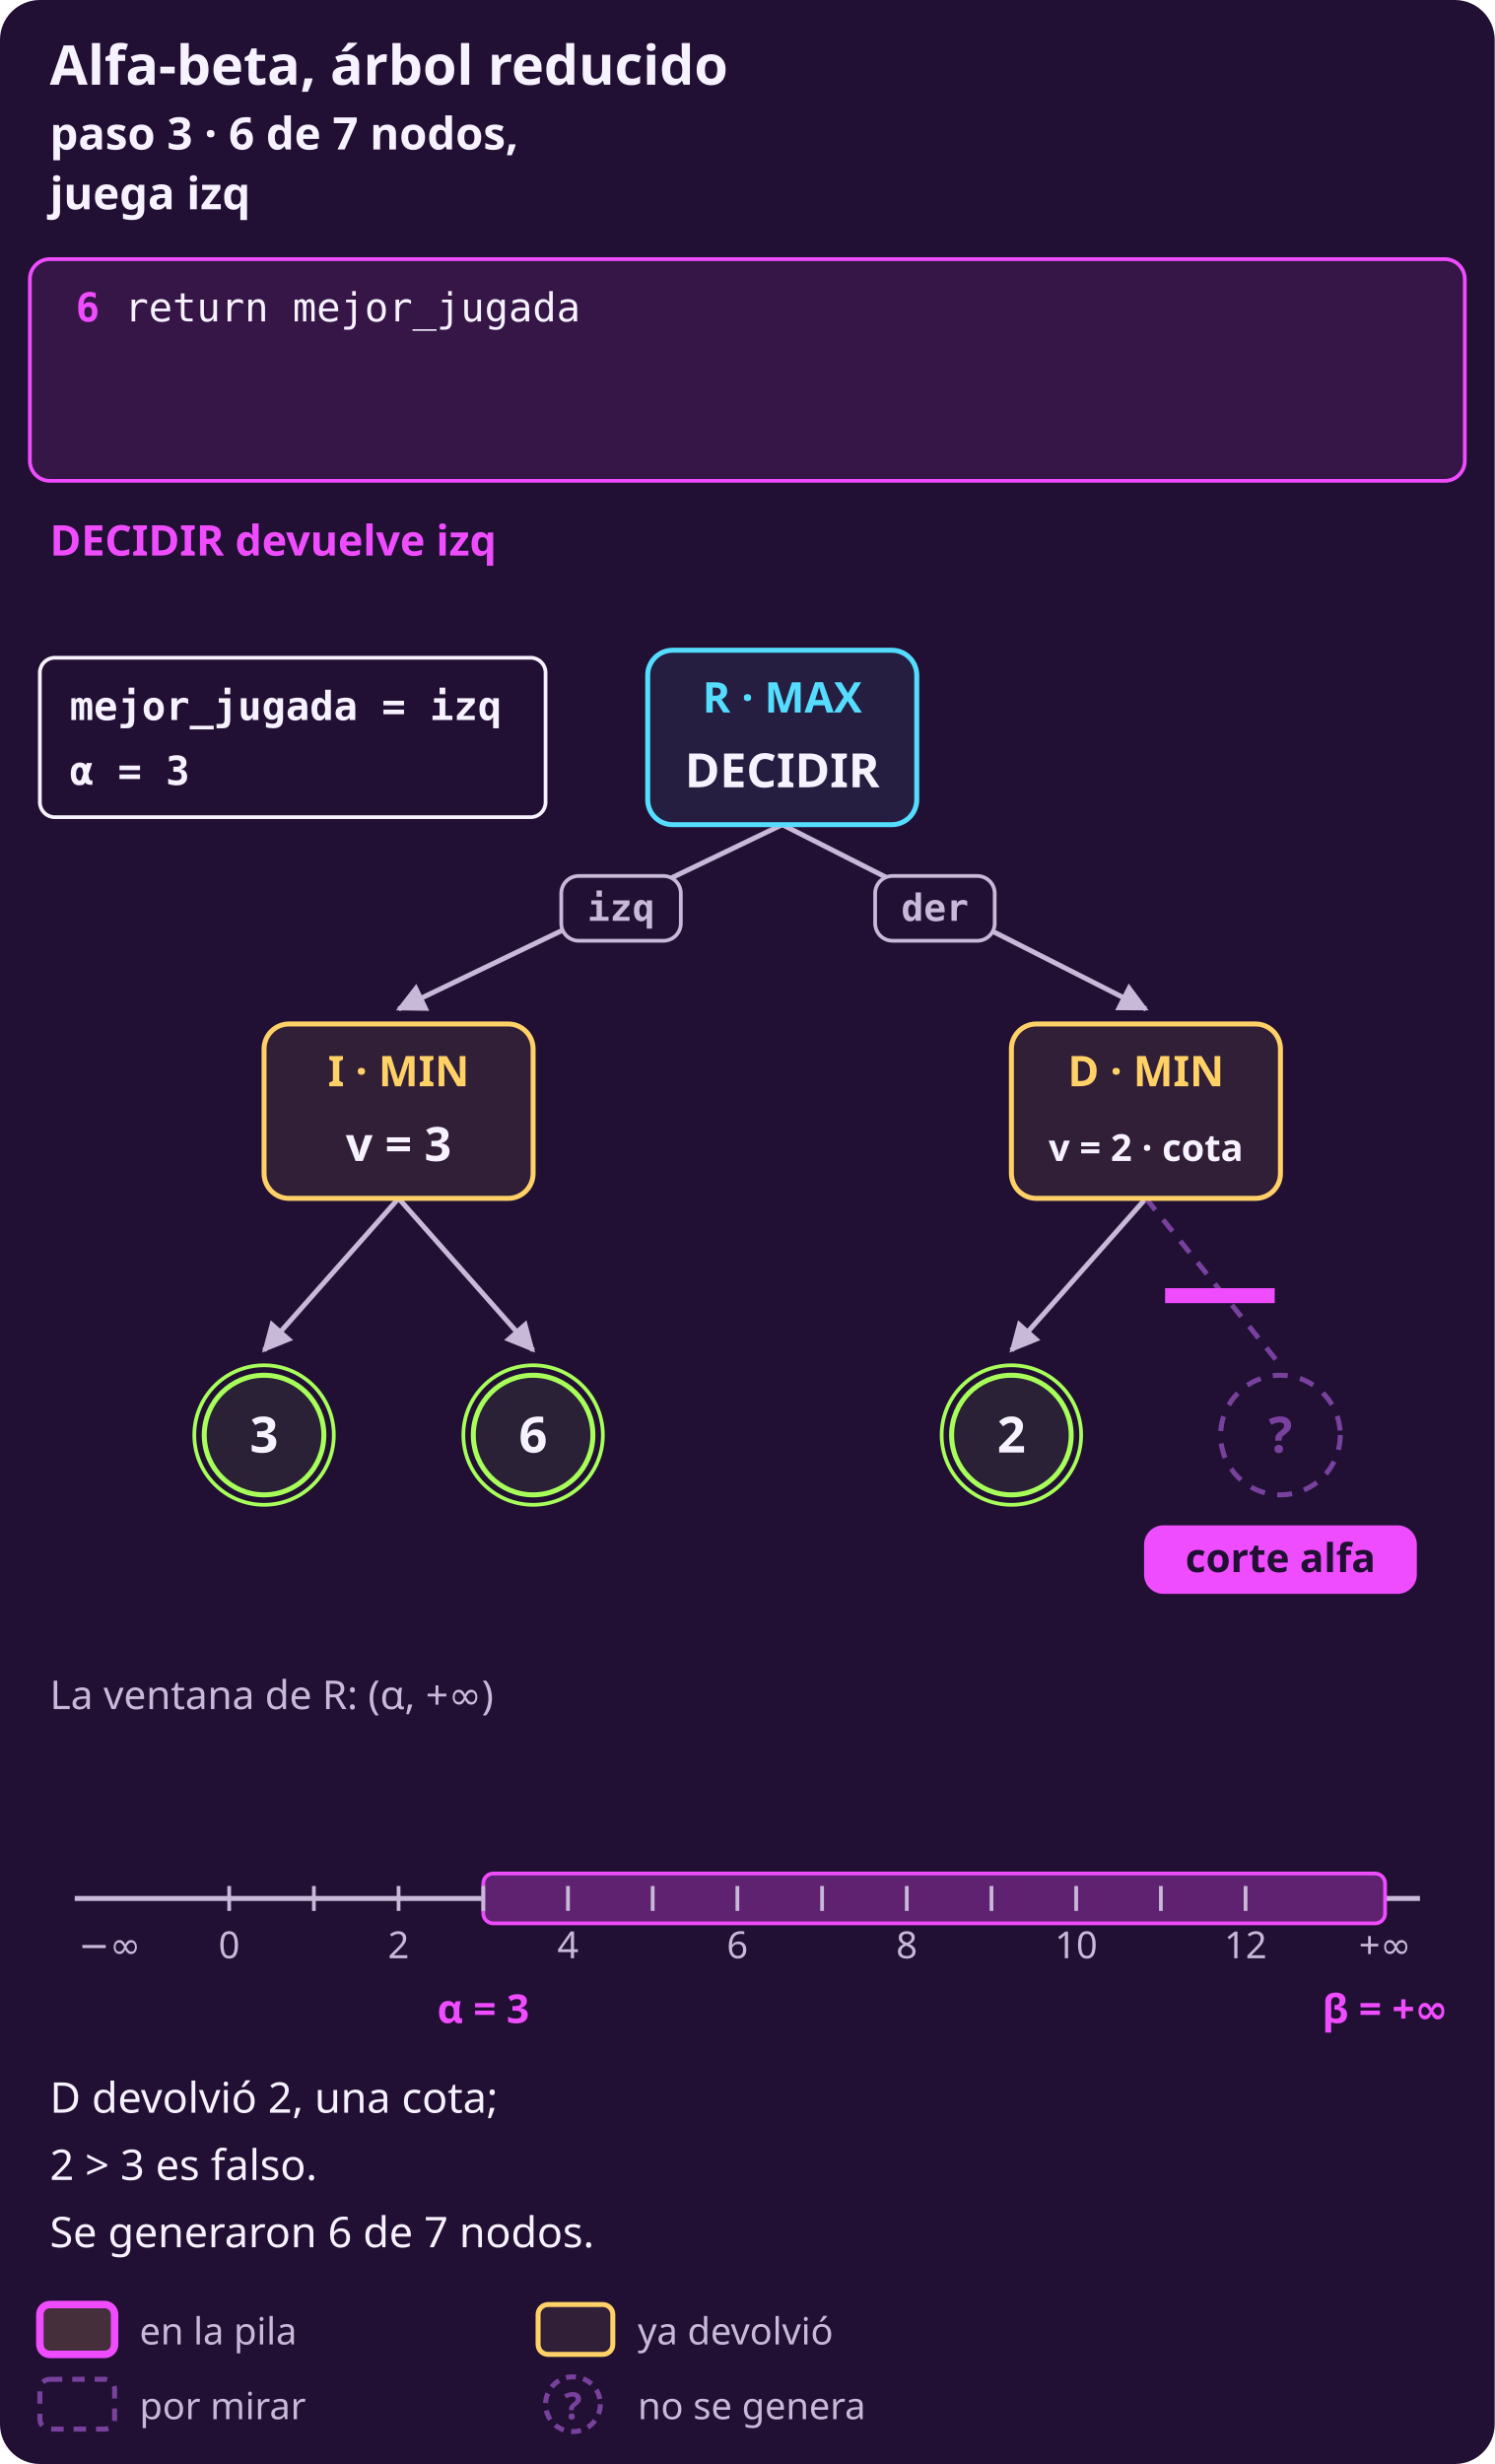
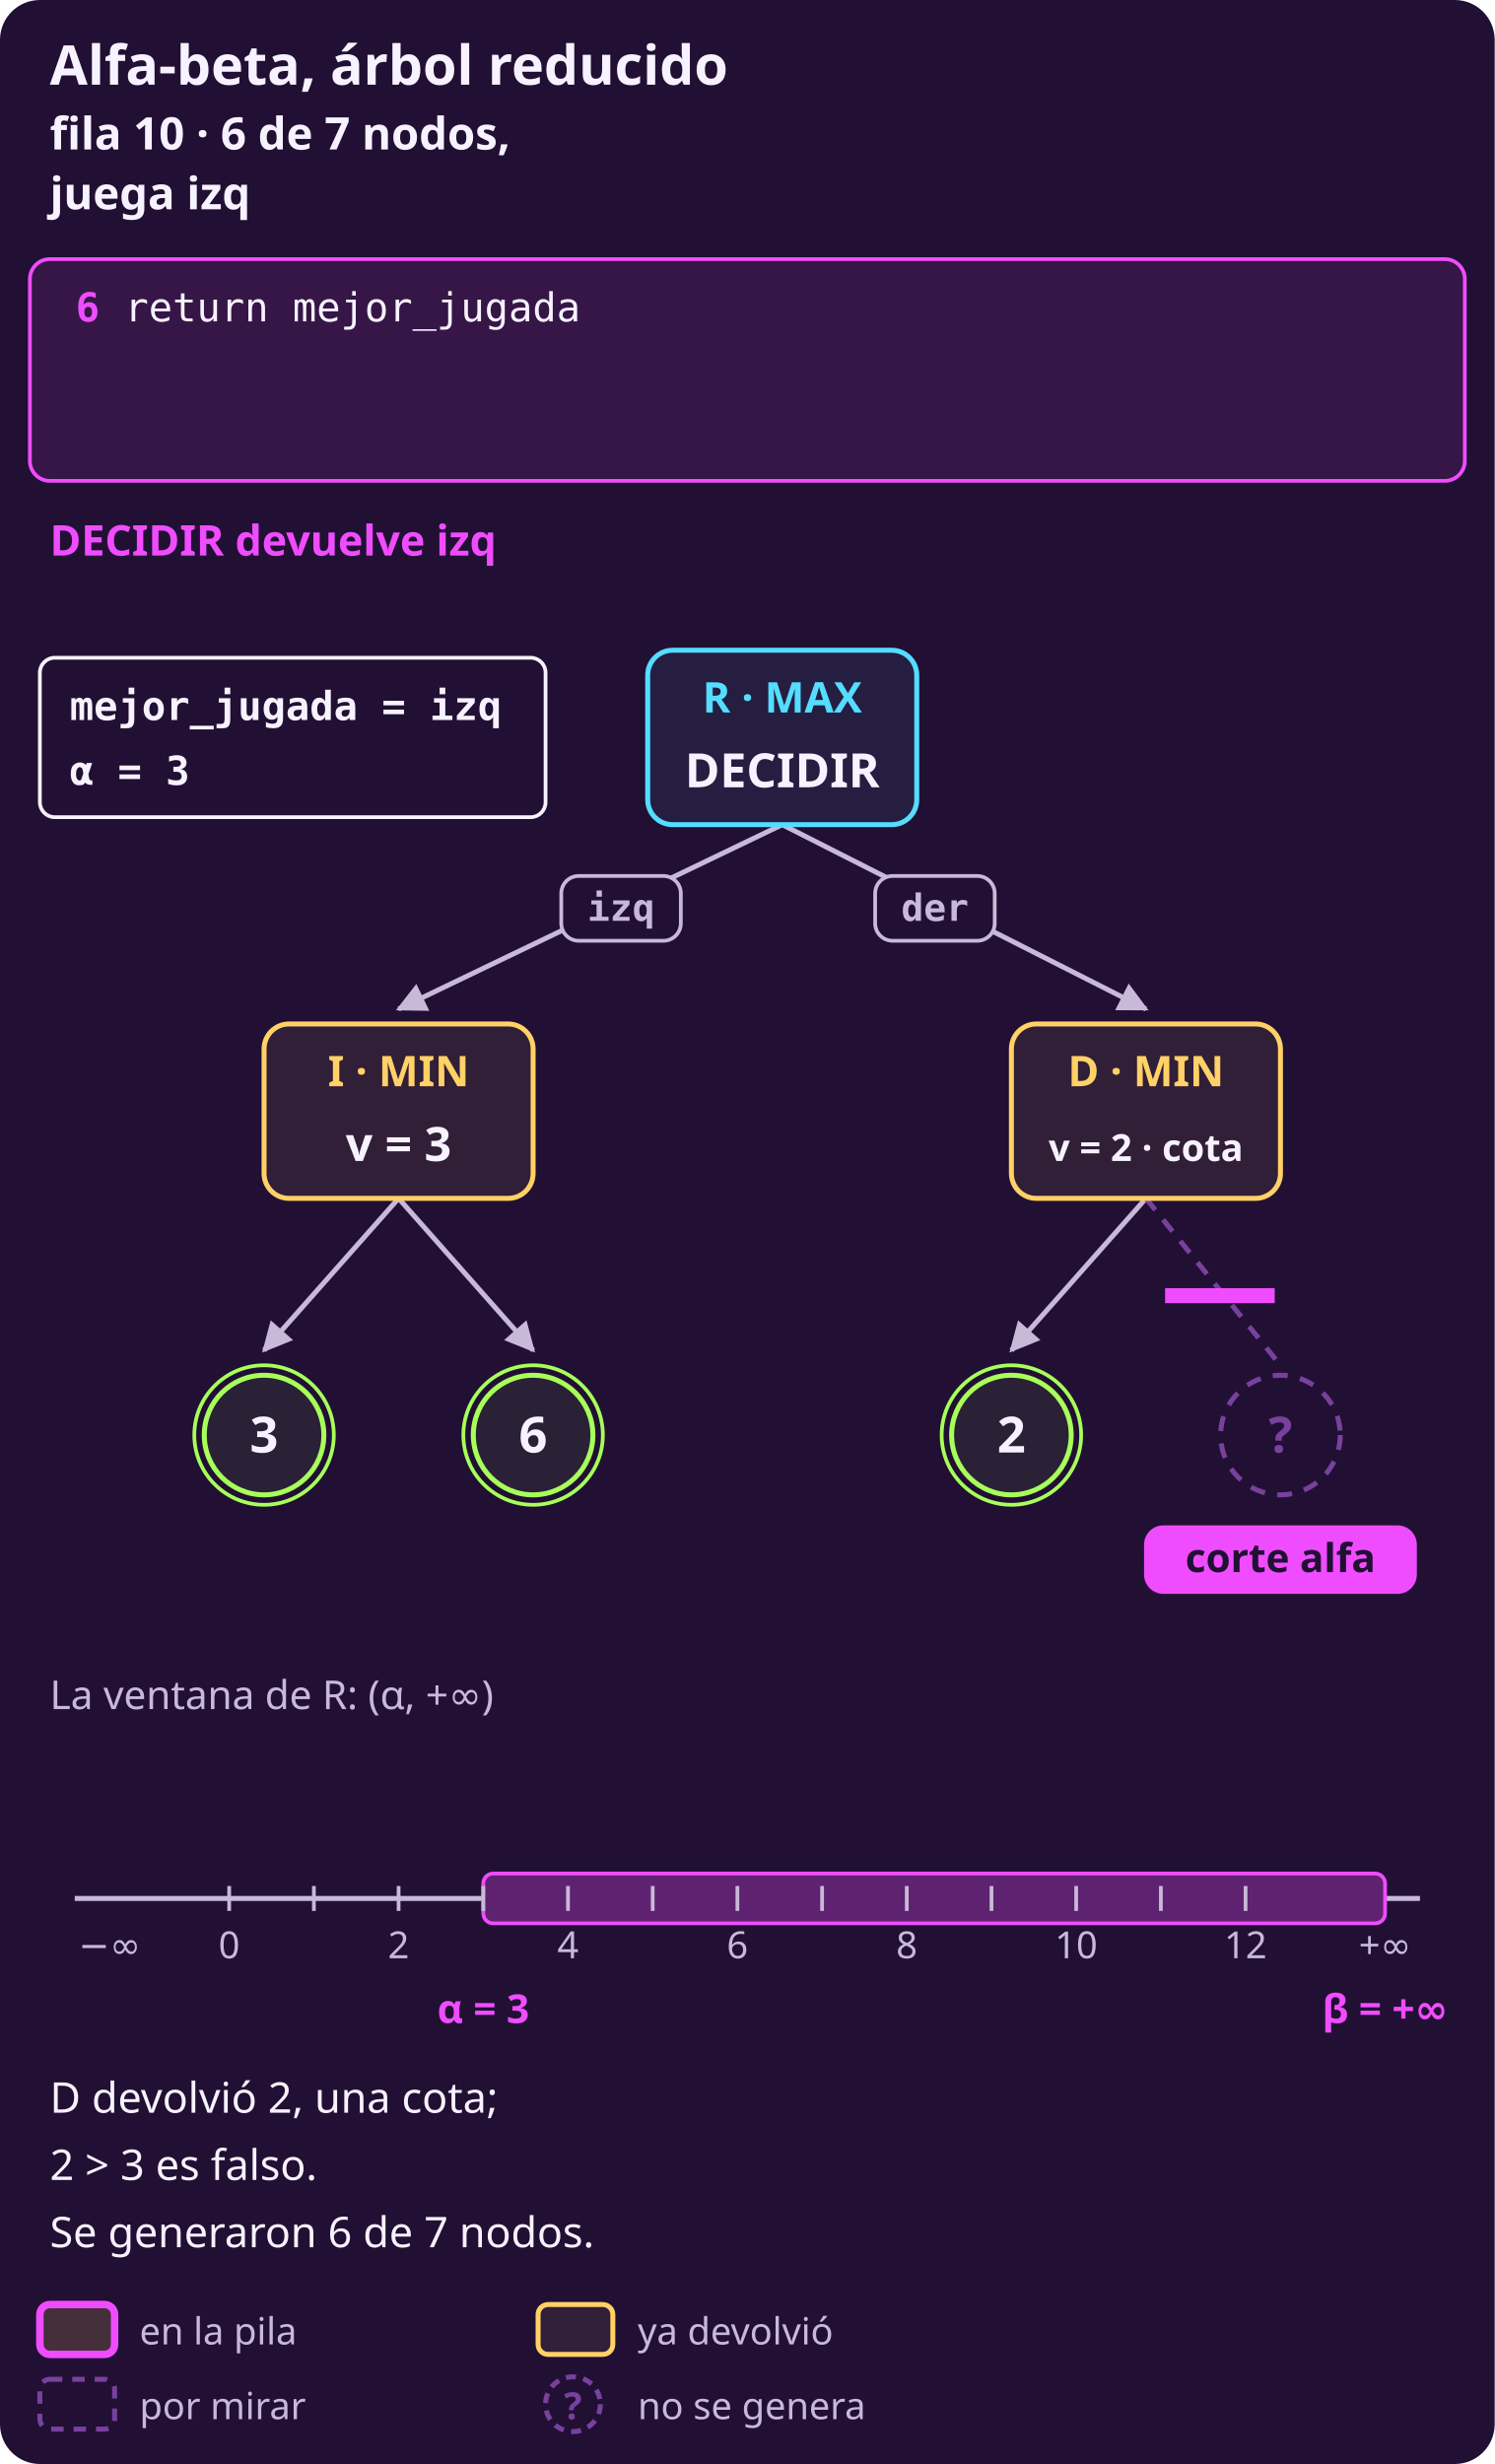
- <svg xmlns="http://www.w3.org/2000/svg" width="600" height="989" viewBox="0 0 600 989" role="img" aria-label="DECIDIR-ALFA-BETA sobre el árbol reducido, paso 3: el final (fila 10). Arriba, la banda del pseudocódigo: línea 6: return mejor_jugada. Decidir devuelve izq. Recuadro: mejor_jugada = izq · α = 3. En el árbol: I ya devolvió v = 3; D ya devolvió v = 2 (una cota); la hoja 12 no se genera. Abajo, la recta numérica: la ventana de R, (3, +∞). D devolvió 2, una cota; 2 &gt; 3 es falso. Se generaron 6 de 7 nodos.">
+ <svg xmlns="http://www.w3.org/2000/svg" width="600" height="989" viewBox="0 0 600 989" role="img" aria-label="DECIDIR-ALFA-BETA sobre el árbol reducido: el final (fila 10). Arriba, la banda del pseudocódigo: línea 6: return mejor_jugada. Decidir devuelve izq. Recuadro: mejor_jugada = izq · α = 3. En el árbol: I ya devolvió v = 3; D ya devolvió v = 2 (una cota); la hoja 12 no se genera. Abajo, la recta numérica: la ventana de R, (3, +∞). D devolvió 2, una cota; 2 &gt; 3 es falso. Se generaron 6 de 7 nodos.">
  <rect x="0" y="0" width="600" height="989" rx="16" fill="#211033" />
  <defs>
    <marker id="p" viewBox="0 0 10 10" refX="9" refY="5" markerWidth="6" markerHeight="6" orient="auto-start-reverse">
      <path d="M 0 0 L 10 5 L 0 10 z" fill="#f04cff" />
    </marker>
    <marker id="s" viewBox="0 0 10 10" refX="9" refY="5" markerWidth="6" markerHeight="6" orient="auto-start-reverse">
      <path d="M 0 0 L 10 5 L 0 10 z" fill="#c8b9d8" />
    </marker>
  </defs>
  <text x="20" y="34" fill="#f7f2ff" font-family="system-ui, sans-serif" font-size="22" font-weight="700" text-anchor="start">Alfa-beta, árbol reducido</text>
-   <text x="20" y="60" fill="#f7f2ff" font-family="system-ui, sans-serif" font-size="18" font-weight="700" text-anchor="start">paso 3 · 6 de 7 nodos,</text>
+   <text x="20" y="60" fill="#f7f2ff" font-family="system-ui, sans-serif" font-size="18" font-weight="700" text-anchor="start">fila 10 · 6 de 7 nodos,</text>
  <text x="20" y="84" fill="#f7f2ff" font-family="system-ui, sans-serif" font-size="18" font-weight="700" text-anchor="start">juega izq</text>
  <rect x="12" y="104" width="576" height="89" rx="8" fill="#361647" stroke="#f04cff" stroke-width="1.5" />
  <text x="40" y="129" fill="#f04cff" font-family="ui-monospace, SFMono-Regular, Menlo, monospace" font-size="16" font-weight="700" text-anchor="end">6</text>
  <text x="50" y="129" fill="#f7f2ff" font-family="ui-monospace, SFMono-Regular, Menlo, monospace" font-size="16" font-weight="normal" text-anchor="start">return mejor_jugada</text>
  <text x="20" y="223" fill="#f04cff" font-family="system-ui, sans-serif" font-size="17" font-weight="700" text-anchor="start">DECIDIR devuelve izq</text>
  <line x1="314" y1="331.0" x2="160" y2="405.0" stroke="#c8b9d8" stroke-width="2" marker-end="url(#s)" />
  <rect x="225.3" y="351.6" width="48" height="26" rx="7" fill="#211033" stroke="#c8b9d8" stroke-width="1.5" />
  <text x="249.3" y="369.6" fill="#c8b9d8" font-family="ui-monospace, SFMono-Regular, Menlo, monospace" font-size="15" font-weight="700" text-anchor="middle">izq</text>
  <line x1="160" y1="481.0" x2="106" y2="542.0" stroke="#c8b9d8" stroke-width="2" marker-end="url(#s)" />
  <line x1="160" y1="481.0" x2="214" y2="542.0" stroke="#c8b9d8" stroke-width="2" marker-end="url(#s)" />
  <line x1="314" y1="331.0" x2="460" y2="405.0" stroke="#c8b9d8" stroke-width="2" marker-end="url(#s)" />
  <rect x="351.3" y="351.6" width="48" height="26" rx="7" fill="#211033" stroke="#c8b9d8" stroke-width="1.5" />
  <text x="375.3" y="369.6" fill="#c8b9d8" font-family="ui-monospace, SFMono-Regular, Menlo, monospace" font-size="15" font-weight="700" text-anchor="middle">der</text>
  <line x1="460" y1="481.0" x2="406" y2="542.0" stroke="#c8b9d8" stroke-width="2" marker-end="url(#s)" />
  <line x1="460" y1="481.0" x2="514" y2="548.0" stroke="#78419e" stroke-width="2" stroke-dasharray="6 5" />
  <line x1="467.7" y1="520.05" x2="511.7" y2="520.05" stroke="#f04cff" stroke-width="6" />
  <rect x="460.0" y="613.0" width="108" height="26" rx="7" fill="#f04cff" stroke="#f04cff" stroke-width="1.5" />
  <text x="514.0" y="631.0" fill="#211033" font-family="system-ui, sans-serif" font-size="16" font-weight="700" text-anchor="middle">corte alfa</text>
  <rect x="260.0" y="261.0" width="108" height="70" rx="10" fill="#251e41" stroke="#55ddff" stroke-width="2" />
  <text x="314" y="286.0" fill="#55ddff" font-family="system-ui, sans-serif" font-size="17" font-weight="700" text-anchor="middle">R · MAX</text>
  <text x="314" y="316.0" fill="#f7f2ff" font-family="system-ui, sans-serif" font-size="19" font-weight="700" text-anchor="middle">DECIDIR</text>
  <rect x="106.0" y="411.0" width="108" height="70" rx="10" fill="#311e37" stroke="#ffd166" stroke-width="2" />
  <text x="160" y="436.0" fill="#ffd166" font-family="system-ui, sans-serif" font-size="17" font-weight="700" text-anchor="middle">I · MIN</text>
  <text x="160" y="466.0" fill="#f7f2ff" font-family="system-ui, sans-serif" font-size="19" font-weight="700" text-anchor="middle">v = 3</text>
  <circle cx="106" cy="576.0" r="28" fill="none" stroke="#a8ff5a" stroke-width="1.5" />
  <circle cx="106" cy="576.0" r="24" fill="#2a2136" stroke="#a8ff5a" stroke-width="2" />
  <text x="106" y="583.0" fill="#f7f2ff" font-family="system-ui, sans-serif" font-size="20" font-weight="700" text-anchor="middle">3</text>
  <circle cx="214" cy="576.0" r="28" fill="none" stroke="#a8ff5a" stroke-width="1.5" />
  <circle cx="214" cy="576.0" r="24" fill="#2a2136" stroke="#a8ff5a" stroke-width="2" />
  <text x="214" y="583.0" fill="#f7f2ff" font-family="system-ui, sans-serif" font-size="20" font-weight="700" text-anchor="middle">6</text>
  <rect x="406.0" y="411.0" width="108" height="70" rx="10" fill="#311e37" stroke="#ffd166" stroke-width="2" />
  <text x="460" y="436.0" fill="#ffd166" font-family="system-ui, sans-serif" font-size="17" font-weight="700" text-anchor="middle">D · MIN</text>
  <text x="460" y="466.0" fill="#f7f2ff" font-family="system-ui, sans-serif" font-size="15" font-weight="700" text-anchor="middle">v = 2 · cota</text>
  <circle cx="406" cy="576.0" r="28" fill="none" stroke="#a8ff5a" stroke-width="1.5" />
  <circle cx="406" cy="576.0" r="24" fill="#2a2136" stroke="#a8ff5a" stroke-width="2" />
  <text x="406" y="583.0" fill="#f7f2ff" font-family="system-ui, sans-serif" font-size="20" font-weight="700" text-anchor="middle">2</text>
  <circle cx="514" cy="576.0" r="24" fill="#211033" stroke="#78419e" stroke-width="2" stroke-dasharray="6 5" />
  <text x="514" y="583.0" fill="#78419e" font-family="system-ui, sans-serif" font-size="20" font-weight="700" text-anchor="middle">?</text>
  <rect x="16" y="264.0" width="203" height="64" rx="6" fill="#211033" stroke="#f7f2ff" stroke-width="1.5" />
  <text x="28" y="289.0" fill="#f7f2ff" font-family="ui-monospace, SFMono-Regular, Menlo, monospace" font-size="16" font-weight="700" text-anchor="start">mejor_jugada = izq</text>
  <text x="28" y="315.0" fill="#f7f2ff" font-family="ui-monospace, SFMono-Regular, Menlo, monospace" font-size="16" font-weight="700" text-anchor="start">α = 3</text>
  <text x="20" y="686.0" fill="#c8b9d8" font-family="system-ui, sans-serif" font-size="16" font-weight="normal" text-anchor="start">La ventana de R: (α, +∞)</text>
  <line x1="30" y1="762.0" x2="570" y2="762.0" stroke="#c8b9d8" stroke-width="2" />
  <rect x="194.0" y="752.0" width="362.0" height="20" rx="4" fill="#5f2270" stroke="#f04cff" stroke-width="1.5" />
  <line x1="92.0" y1="757.0" x2="92.0" y2="767.0" stroke="#c8b9d8" stroke-width="1.5" />
  <text x="92.0" y="786.0" fill="#c8b9d8" font-family="system-ui, sans-serif" font-size="15" font-weight="normal" text-anchor="middle">0</text>
  <line x1="126.0" y1="757.0" x2="126.0" y2="767.0" stroke="#c8b9d8" stroke-width="1.5" />
  <line x1="160.0" y1="757.0" x2="160.0" y2="767.0" stroke="#c8b9d8" stroke-width="1.5" />
  <text x="160.0" y="786.0" fill="#c8b9d8" font-family="system-ui, sans-serif" font-size="15" font-weight="normal" text-anchor="middle">2</text>
  <line x1="194.0" y1="757.0" x2="194.0" y2="767.0" stroke="#c8b9d8" stroke-width="1.5" />
  <line x1="228.0" y1="757.0" x2="228.0" y2="767.0" stroke="#c8b9d8" stroke-width="1.5" />
  <text x="228.0" y="786.0" fill="#c8b9d8" font-family="system-ui, sans-serif" font-size="15" font-weight="normal" text-anchor="middle">4</text>
  <line x1="262.0" y1="757.0" x2="262.0" y2="767.0" stroke="#c8b9d8" stroke-width="1.5" />
  <line x1="296.0" y1="757.0" x2="296.0" y2="767.0" stroke="#c8b9d8" stroke-width="1.5" />
  <text x="296.0" y="786.0" fill="#c8b9d8" font-family="system-ui, sans-serif" font-size="15" font-weight="normal" text-anchor="middle">6</text>
  <line x1="330.0" y1="757.0" x2="330.0" y2="767.0" stroke="#c8b9d8" stroke-width="1.5" />
  <line x1="364.0" y1="757.0" x2="364.0" y2="767.0" stroke="#c8b9d8" stroke-width="1.5" />
  <text x="364.0" y="786.0" fill="#c8b9d8" font-family="system-ui, sans-serif" font-size="15" font-weight="normal" text-anchor="middle">8</text>
  <line x1="398.0" y1="757.0" x2="398.0" y2="767.0" stroke="#c8b9d8" stroke-width="1.5" />
  <line x1="432.0" y1="757.0" x2="432.0" y2="767.0" stroke="#c8b9d8" stroke-width="1.5" />
  <text x="432.0" y="786.0" fill="#c8b9d8" font-family="system-ui, sans-serif" font-size="15" font-weight="normal" text-anchor="middle">10</text>
  <line x1="466.0" y1="757.0" x2="466.0" y2="767.0" stroke="#c8b9d8" stroke-width="1.5" />
  <line x1="500.0" y1="757.0" x2="500.0" y2="767.0" stroke="#c8b9d8" stroke-width="1.5" />
  <text x="500.0" y="786.0" fill="#c8b9d8" font-family="system-ui, sans-serif" font-size="15" font-weight="normal" text-anchor="middle">12</text>
  <text x="44" y="786.0" fill="#c8b9d8" font-family="system-ui, sans-serif" font-size="15" font-weight="normal" text-anchor="middle">−∞</text>
  <text x="556" y="786.0" fill="#c8b9d8" font-family="system-ui, sans-serif" font-size="15" font-weight="normal" text-anchor="middle">+∞</text>
  <text x="194.0" y="812.0" fill="#f04cff" font-family="system-ui, sans-serif" font-size="16" font-weight="700" text-anchor="middle">α = 3</text>
  <text x="556" y="812.0" fill="#f04cff" font-family="system-ui, sans-serif" font-size="16" font-weight="700" text-anchor="middle">β = +∞</text>
  <text x="20" y="848.0" fill="#f7f2ff" font-family="system-ui, sans-serif" font-size="17" font-weight="normal" text-anchor="start">D devolvió 2, una cota;</text>
  <text x="20" y="875.0" fill="#f7f2ff" font-family="system-ui, sans-serif" font-size="17" font-weight="normal" text-anchor="start">2 &gt; 3 es falso.</text>
  <text x="20" y="902.0" fill="#f7f2ff" font-family="system-ui, sans-serif" font-size="17" font-weight="normal" text-anchor="start">Se generaron 6 de 7 nodos.</text>
  <rect x="16" y="925.0" width="30" height="20" rx="4" fill="#452f3b" stroke="#f04cff" stroke-width="3" />
  <text x="56" y="941.0" fill="#c8b9d8" font-family="system-ui, sans-serif" font-size="15" font-weight="normal" text-anchor="start">en la pila</text>
  <rect x="216" y="925.0" width="30" height="20" rx="4" fill="#311e37" stroke="#ffd166" stroke-width="2" />
  <text x="256" y="941.0" fill="#c8b9d8" font-family="system-ui, sans-serif" font-size="15" font-weight="normal" text-anchor="start">ya devolvió</text>
  <rect x="16" y="955.0" width="30" height="20" rx="4" fill="none" stroke="#78419e" stroke-width="2" stroke-dasharray="5 4" />
  <text x="56" y="971.0" fill="#c8b9d8" font-family="system-ui, sans-serif" font-size="15" font-weight="normal" text-anchor="start">por mirar</text>
  <circle cx="230" cy="965.0" r="11" fill="#211033" stroke="#78419e" stroke-width="2" stroke-dasharray="4 3" />
  <text x="230" y="971.0" fill="#78419e" font-family="system-ui, sans-serif" font-size="15" font-weight="700" text-anchor="middle">?</text>
  <text x="256" y="971.0" fill="#c8b9d8" font-family="system-ui, sans-serif" font-size="15" font-weight="normal" text-anchor="start">no se genera</text>
</svg>
